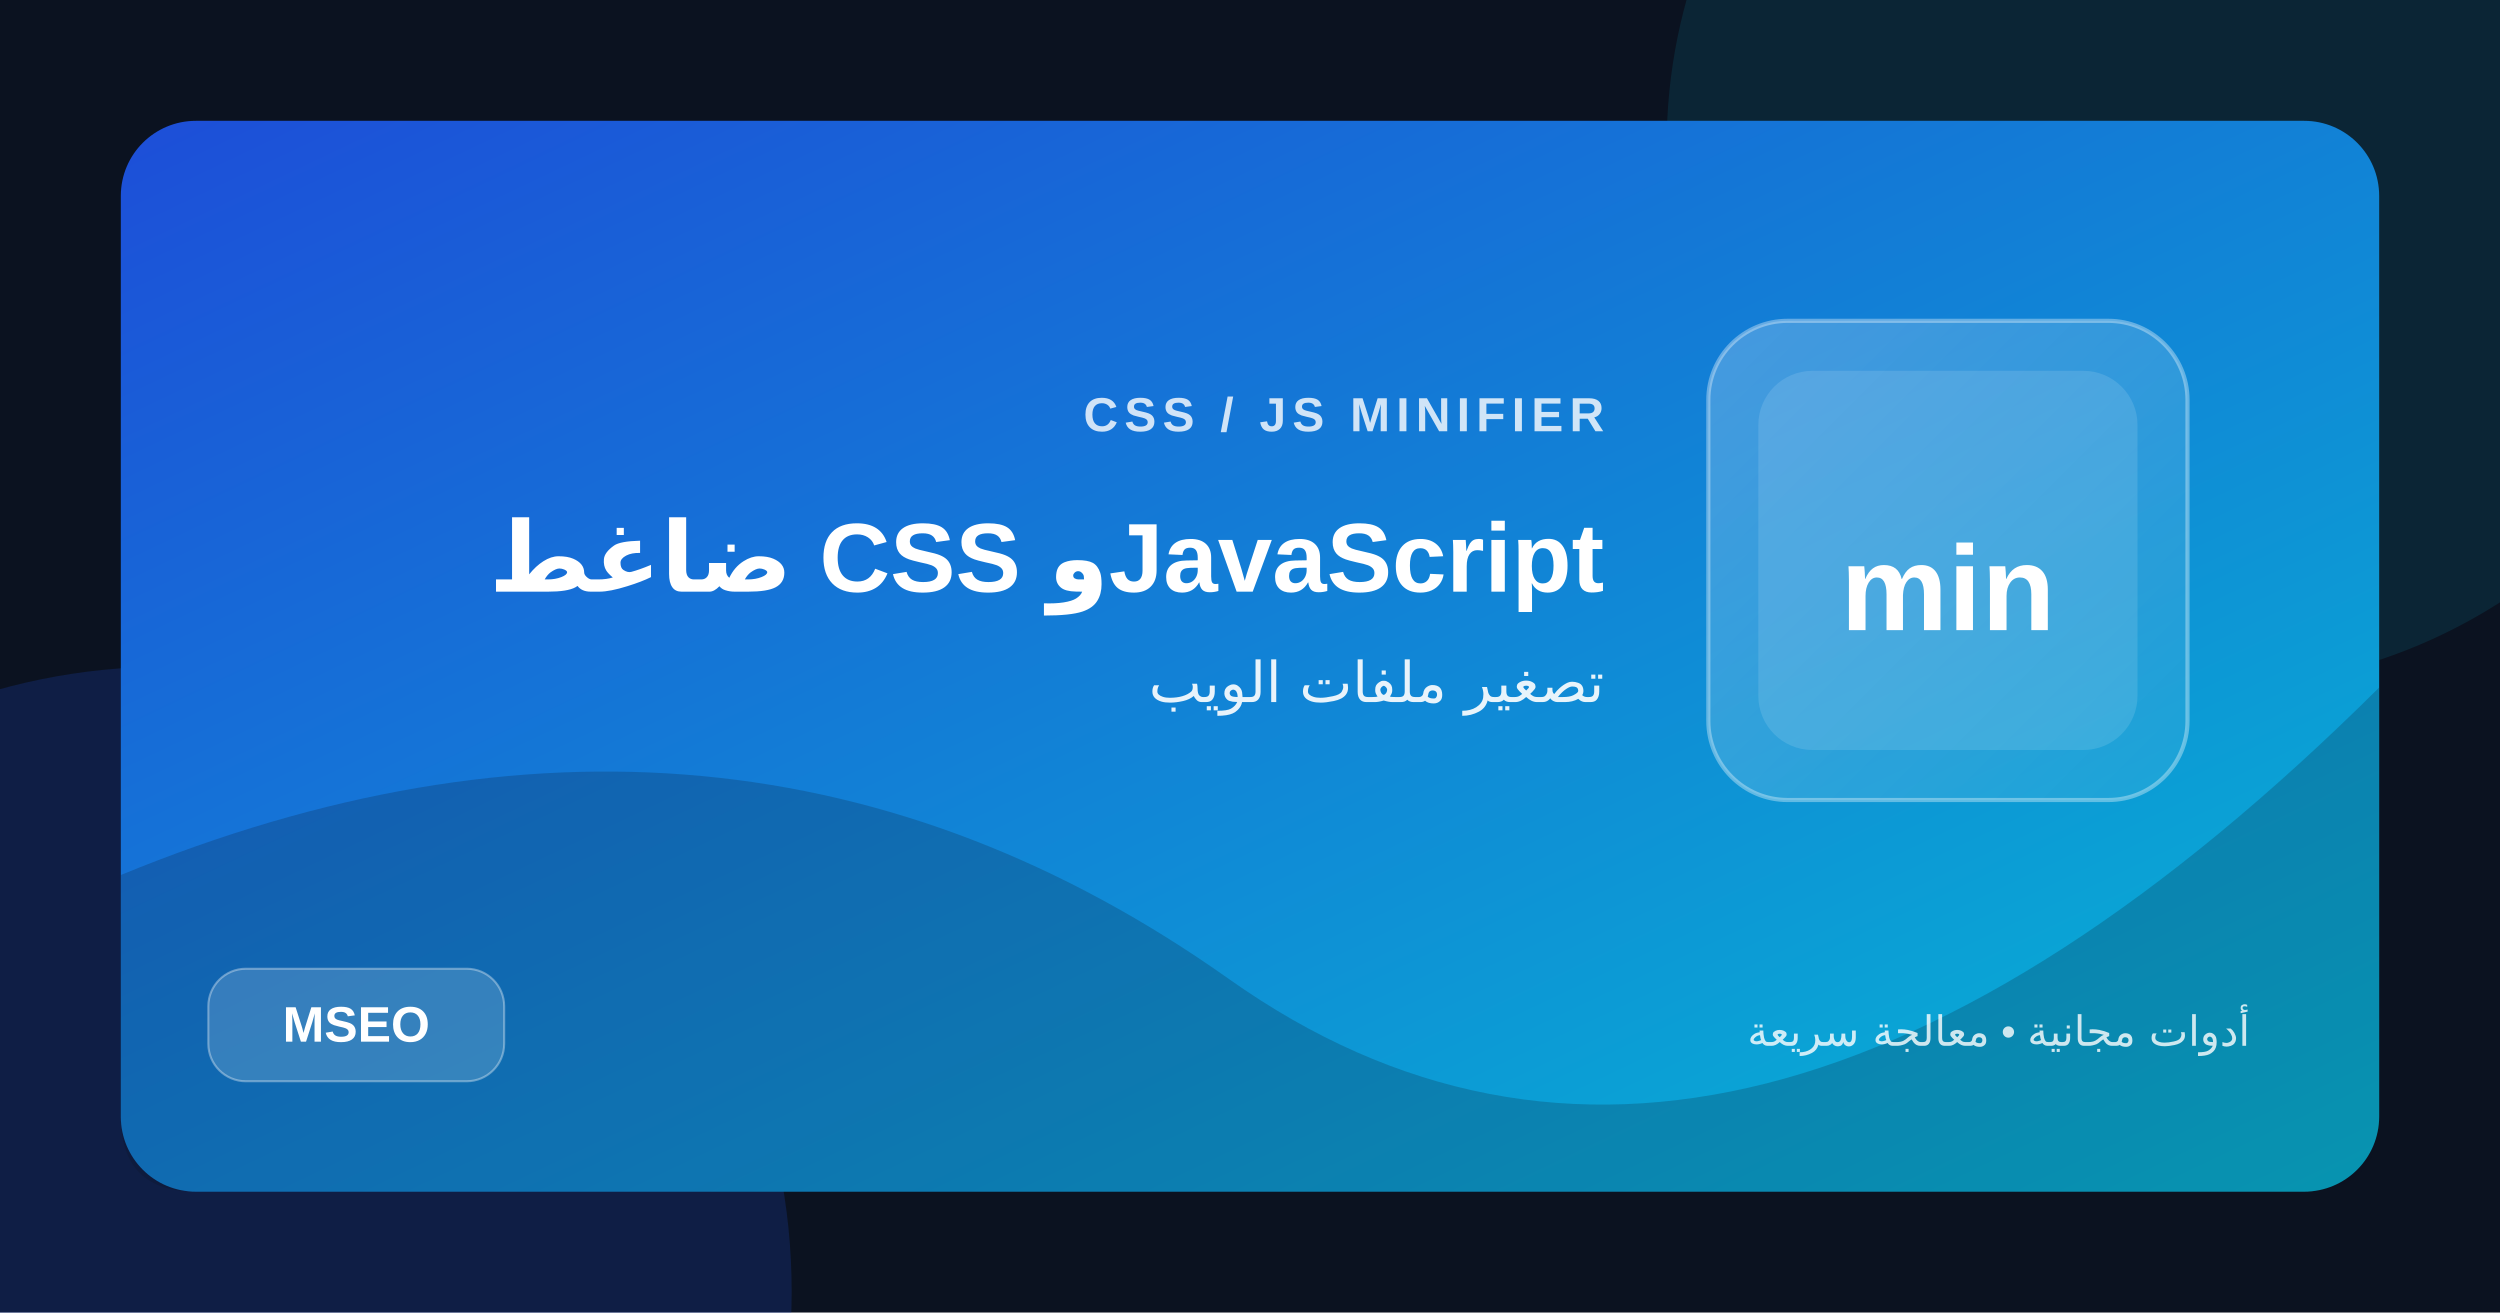
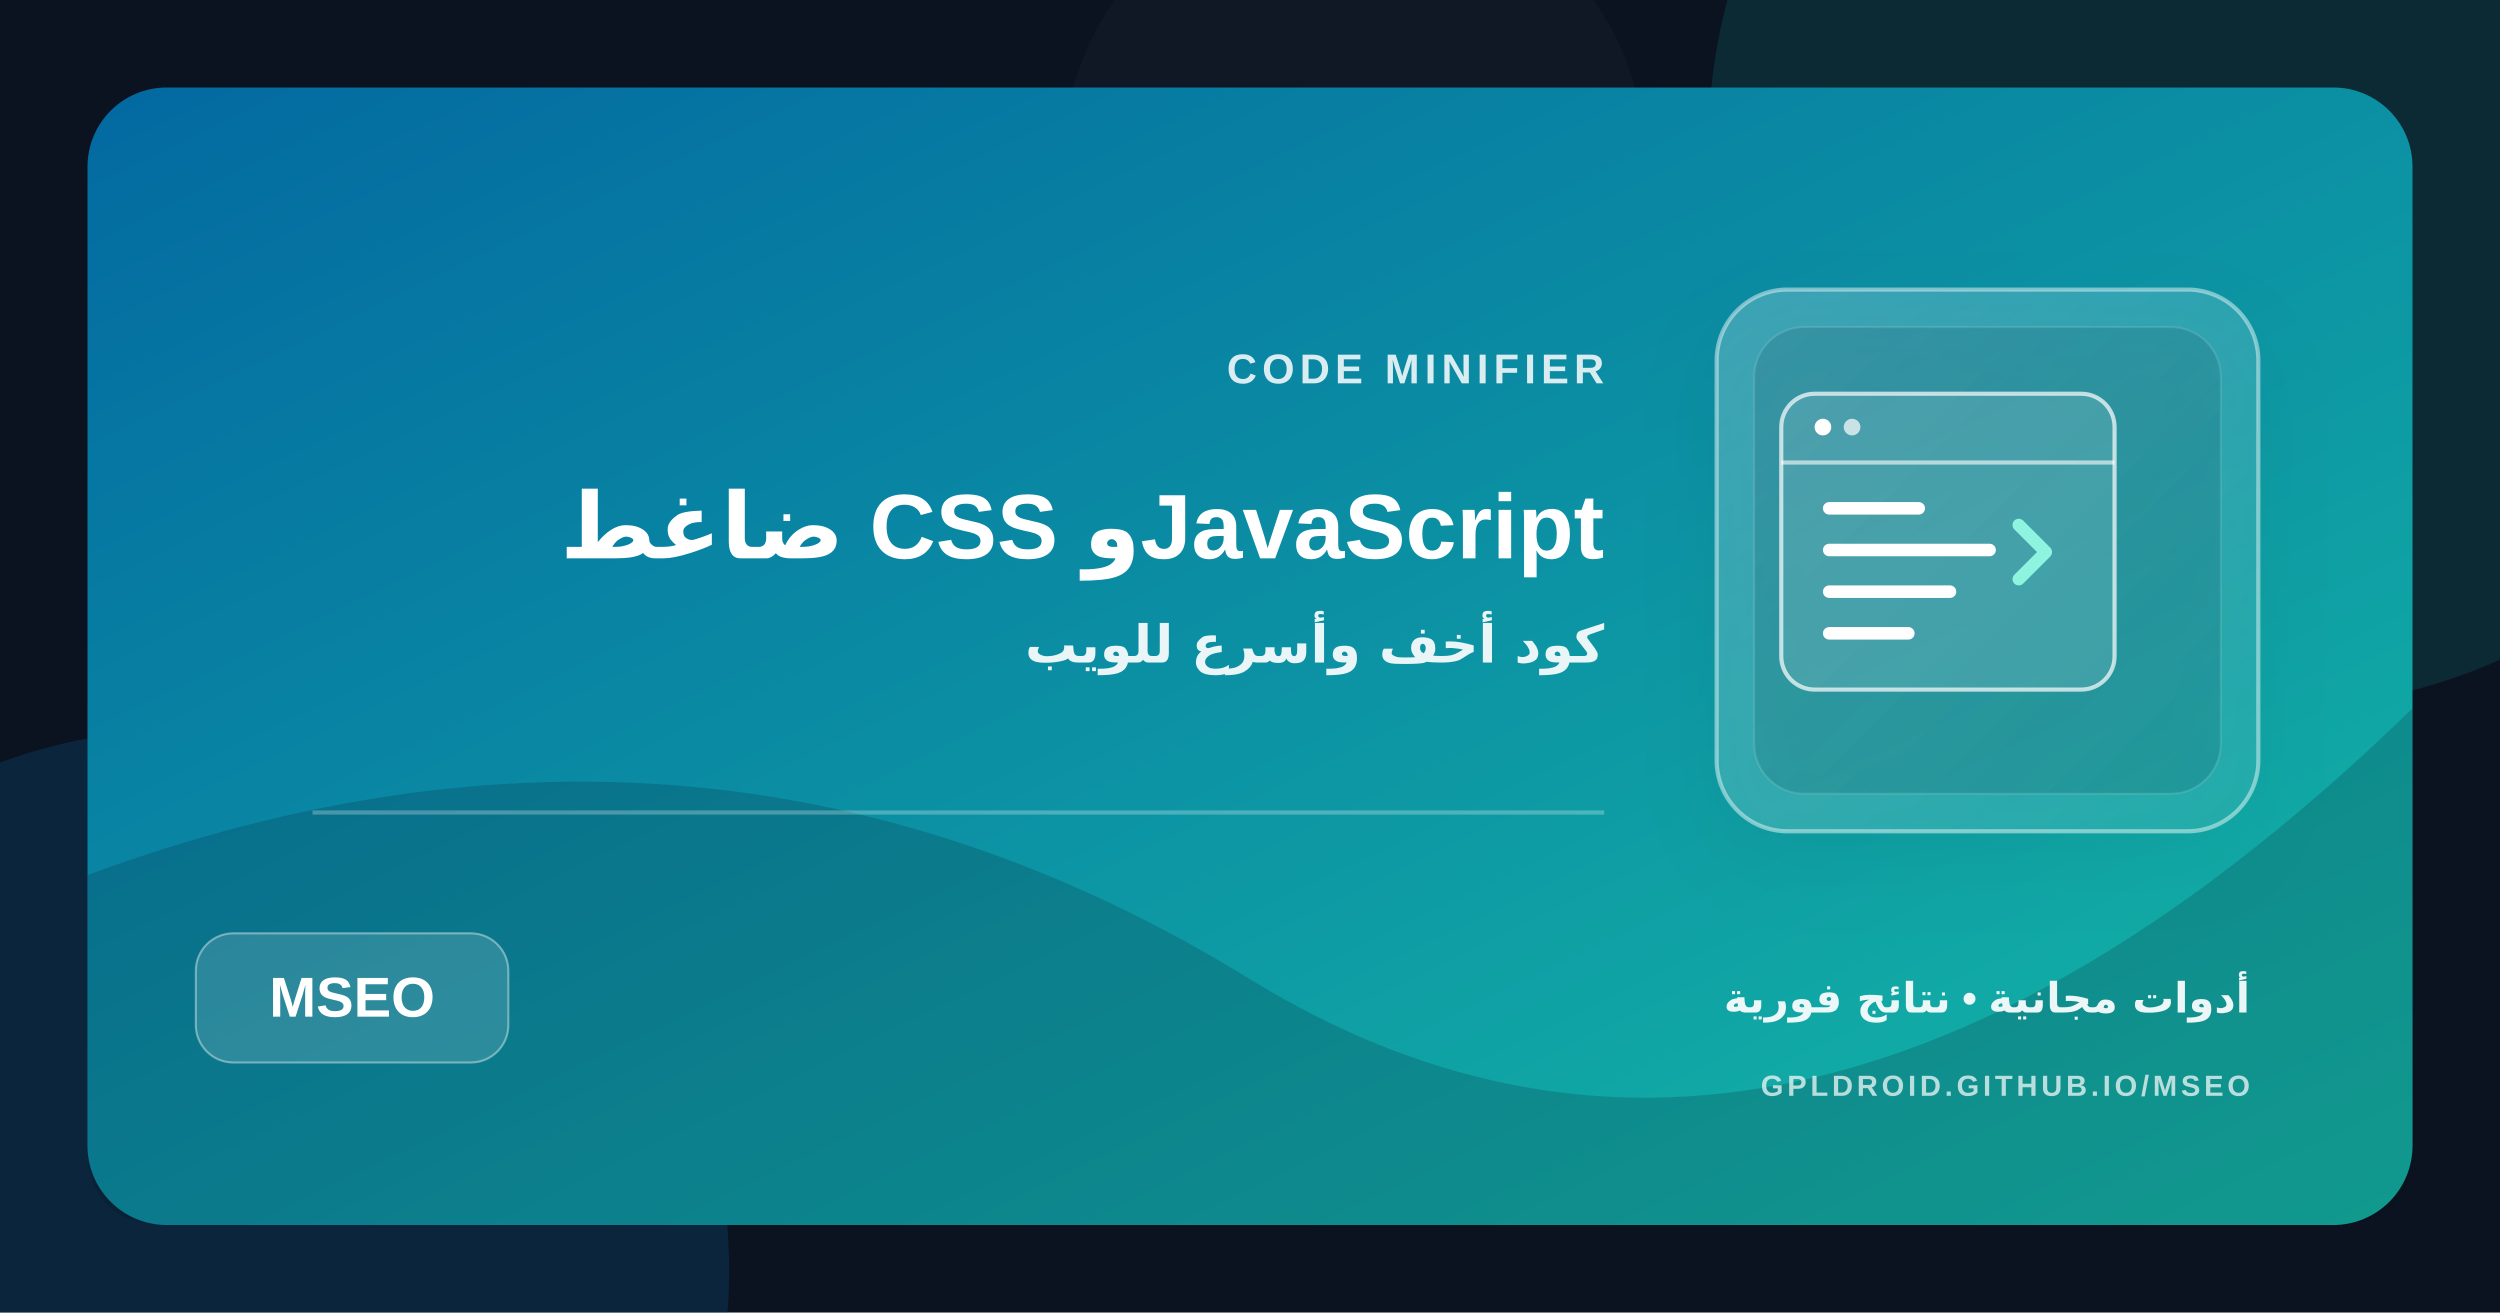
<svg xmlns="http://www.w3.org/2000/svg" width="1200" height="630" viewBox="0 0 1200 630" role="img" aria-labelledby="title desc">
  <defs>
    <linearGradient id="bg" x1="0" y1="0" x2="1" y2="1">
-       <stop offset="0" stop-color="#1d4ed8" />
-       <stop offset="1" stop-color="#06b6d4" />
+       <stop offset="0" stop-color="#0369a1" />
+       <stop offset="1" stop-color="#14b8a6" />
    </linearGradient>
-     <linearGradient id="panel" x1="0" y1="0" x2="1" y2="1">
-       <stop offset="0" stop-color="#ffffff" stop-opacity=".22" />
-       <stop offset="1" stop-color="#ffffff" stop-opacity=".06" />
+     <linearGradient id="glass" x1="0" y1="0" x2="1" y2="1">
+       <stop offset="0" stop-color="#fff" stop-opacity=".2" />
+       <stop offset="1" stop-color="#fff" stop-opacity=".06" />
    </linearGradient>
+     <filter id="shadow" x="-30%" y="-30%" width="160%" height="170%">
+       <feDropShadow dx="0" dy="16" stdDeviation="18" flood-color="#020617" flood-opacity=".26" />
+     </filter>
  </defs>
  <rect width="1200" height="630" fill="#0b1220" />
-   <circle cx="1060" cy="70" r="260" fill="#06b6d4" opacity=".12" />
-   <circle cx="80" cy="620" r="300" fill="#1d4ed8" opacity=".2" />
-   <rect x="58" y="58" width="1084" height="514" rx="36" fill="url(#bg)" />
-   <path d="M58 420 Q350 300 590 470 T1142 330 V536 Q1142 572 1106 572 H94 Q58 572 58 536Z" fill="#08111f" opacity=".2" />
-   <rect x="820" y="154" width="230" height="230" rx="38" fill="url(#panel)" stroke="#fff" stroke-opacity=".35" stroke-width="2" />
-   <rect x="844" y="178" width="182" height="182" rx="26" fill="#fff" fill-opacity=".12" />
-   <text x="935" y="286" text-anchor="middle" dominant-baseline="middle" font-family="Cairo,Arial,sans-serif" font-size="58" font-weight="800" fill="#fff">min</text>
-   <text x="770" y="207" text-anchor="end" font-family="Cairo,Arial,sans-serif" font-size="23" font-weight="700" letter-spacing="3" fill="#fff" opacity=".8">CSS / JS MINIFIER</text>
-   <text x="770" y="284" text-anchor="end" font-family="Cairo,Arial,sans-serif" font-size="47" font-weight="800" fill="#fff">ضاغط CSS وJavaScript</text>
-   <text x="770" y="337" text-anchor="end" font-family="Cairo,Arial,sans-serif" font-size="27" font-weight="500" fill="#fff" opacity=".9">تصغير ملفات الويب</text>
-   <rect x="100" y="465" width="142" height="54" rx="18" fill="#fff" fill-opacity=".16" stroke="#fff" stroke-opacity=".35" />
-   <text x="171" y="500" text-anchor="middle" font-family="Arial,sans-serif" font-size="24" font-weight="800" fill="#fff">MSEO</text>
-   <text x="1080" y="502" text-anchor="end" font-family="Cairo,Arial,sans-serif" font-size="20" fill="#fff" opacity=".8">أدوات مجانية • معالجة سريعة</text>
+   <circle cx="1090" cy="70" r="270" fill="#14b8a6" opacity=".15" />
+   <circle cx="90" cy="610" r="260" fill="#0369a1" opacity=".22" />
+   <circle cx="650" cy="80" r="140" fill="#fff" opacity=".025" />
+   <rect x="42" y="42" width="1116" height="546" rx="38" fill="url(#bg)" />
+   <path d="M42 420Q340 310 600 470T1158 340V550Q1158 588 1120 588H80Q42 588 42 550Z" fill="#06101f" opacity=".18" />
+   <g filter="url(#shadow)">
+     <rect x="824" y="139" width="260" height="260" rx="34" fill="url(#glass)" stroke="#fff" stroke-opacity=".45" stroke-width="2" />
+     <rect x="842" y="157" width="224" height="224" rx="24" fill="#07111f" fill-opacity=".1" stroke="#fff" stroke-opacity=".12" />
+   </g>
+   <g>
+     <rect x="855" y="189" width="160" height="142" rx="16" fill="#fff" fill-opacity=".12" stroke="#fff" stroke-opacity=".7" stroke-width="2" />
+     <path d="M855 222h160" stroke="#fff" stroke-opacity=".6" stroke-width="2" />
+     <circle cx="875" cy="205" r="4" fill="#fff" />
+     <circle cx="889" cy="205" r="4" fill="#fff" fill-opacity=".7" />
+     <path d="M878 244h43M878 264h77M878 284h58M878 304h38" stroke="#fff" stroke-width="6" stroke-linecap="round" />
+     <path d="M969 252l13 13-13 13" fill="none" stroke="#8ef4df" stroke-width="6" stroke-linecap="round" stroke-linejoin="round" />
+   </g>
+   <text x="770" y="184" text-anchor="end" font-family="Arial,sans-serif" font-size="20" font-weight="800" letter-spacing="2.5" fill="#fff" opacity=".84">CODE MINIFIER</text>
+   <text x="770" y="268" text-anchor="end" font-family="Cairo,Arial,sans-serif" font-size="44" font-weight="900" fill="#fff">ضاغط CSS وJavaScript</text>
+   <text x="770" y="318" text-anchor="end" font-family="Cairo,Arial,sans-serif" font-size="25" font-weight="600" fill="#fff" opacity=".91">كود أخف وأسرع للويب</text>
+   <path d="M150 390h620" stroke="#fff" stroke-opacity=".26" stroke-width="2" />
+   <rect x="94" y="448" width="150" height="62" rx="18" fill="#fff" fill-opacity=".14" stroke="#fff" stroke-opacity=".4" />
+   <text x="169" y="488" text-anchor="middle" font-family="Arial,sans-serif" font-size="27" font-weight="900" fill="#fff">MSEO</text>
+   <text x="1080" y="486" text-anchor="end" font-family="Cairo,Arial,sans-serif" font-size="20" font-weight="700" fill="#fff" opacity=".92">أدوات مجانية • نتائج فورية</text>
+   <text x="1080" y="526" text-anchor="end" font-family="Arial,sans-serif" font-size="14" font-weight="700" letter-spacing="1.8" fill="#fff" opacity=".7">GPLDROID.GITHUB.IO/MSEO</text>
</svg>
